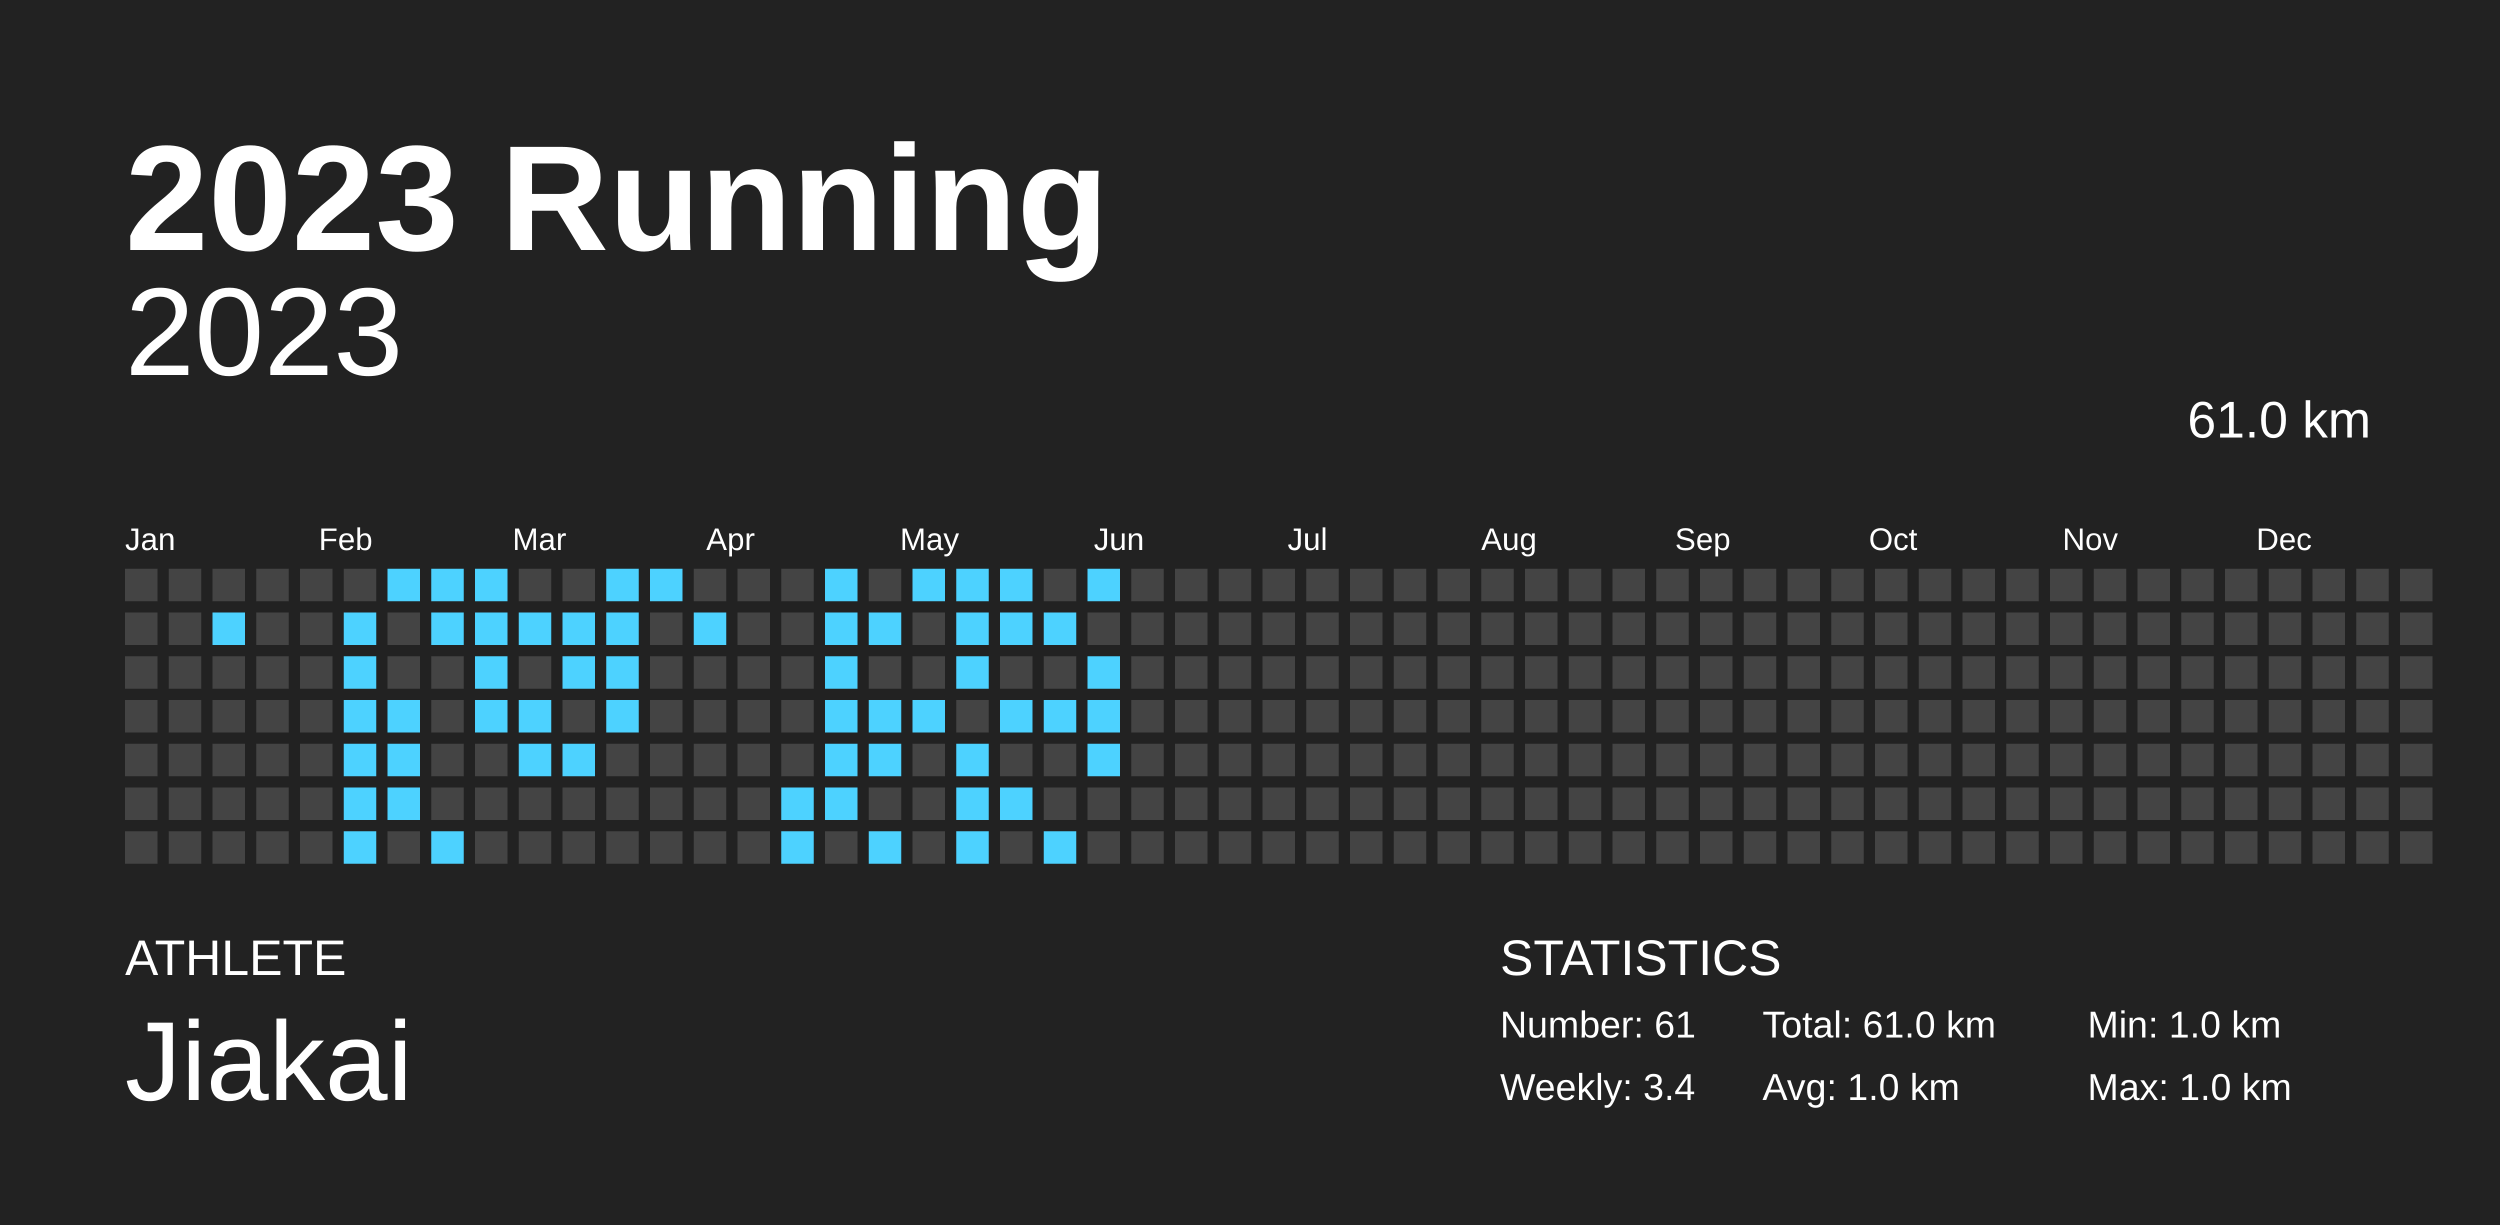
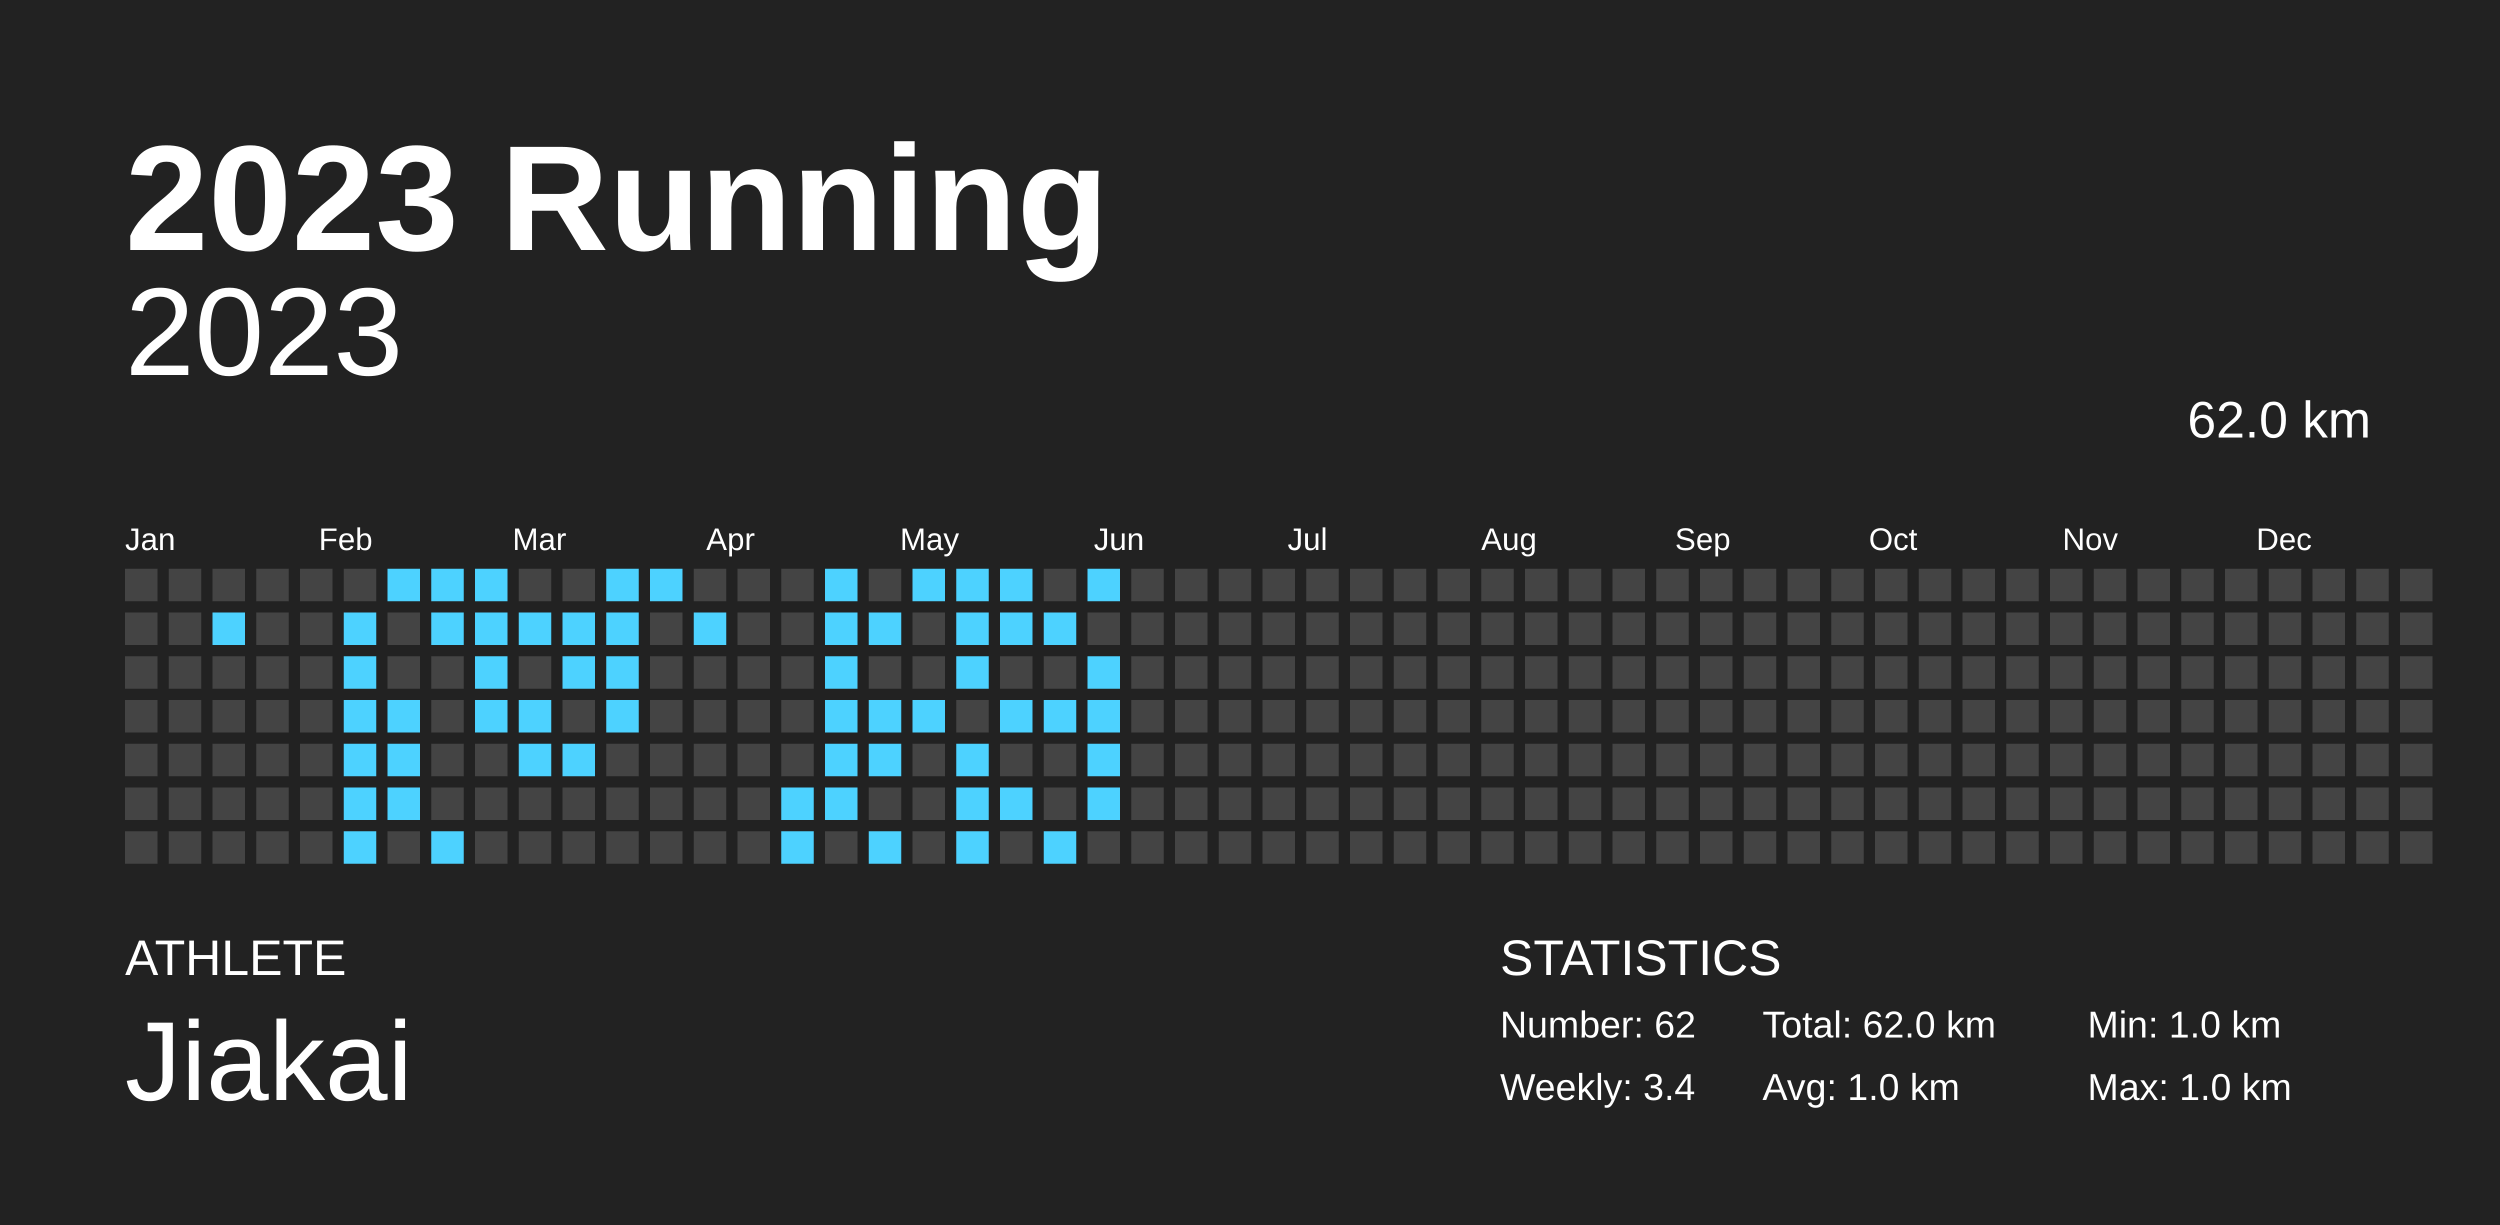
<svg xmlns="http://www.w3.org/2000/svg" baseProfile="full" height="98mm" version="1.1" viewBox="0,0,200,98" width="200mm">
  <defs />
  <rect fill="#222222" height="98" width="200" x="0" y="0" />
  <text fill="#FFFFFF" style="font-size:12px; font-family:Arial; font-weight:bold;" x="10" y="20">2023 Running</text>
  <text fill="#FFFFFF" style="font-size:4px; font-family:Arial" x="10" y="78">ATHLETE</text>
  <text fill="#FFFFFF" style="font-size:9px; font-family:Arial" x="10" y="88">Jiakai</text>
  <text fill="#FFFFFF" style="font-size:4px; font-family:Arial" x="120" y="78">STATISTICS</text>
-   <text fill="#FFFFFF" style="font-size:3px; font-family:Arial" x="120" y="83">Number: 61</text>
+   <text fill="#FFFFFF" style="font-size:3px; font-family:Arial" x="120" y="83">Number: 62</text>
  <text fill="#FFFFFF" style="font-size:3px; font-family:Arial" x="120" y="88">Weekly: 3.4</text>
-   <text fill="#FFFFFF" style="font-size:3px; font-family:Arial" x="141" y="83">Total: 61.0 km</text>
+   <text fill="#FFFFFF" style="font-size:3px; font-family:Arial" x="141" y="83">Total: 62.0 km</text>
  <text fill="#FFFFFF" style="font-size:3px; font-family:Arial" x="141" y="88">Avg: 1.0 km</text>
  <text fill="#FFFFFF" style="font-size:3px; font-family:Arial" x="167" y="83">Min: 1.0 km</text>
  <text fill="#FFFFFF" style="font-size:3px; font-family:Arial" x="167" y="88">Max: 1.0 km</text>
  <text alignment-baseline="hanging" fill="#FFFFFF" style="font-size:10.0px; font-family:Arial;" x="10" y="30">2023</text>
-   <text alignment-baseline="hanging" fill="#FFFFFF" style="font-size:4.125px; font-family:Arial;" x="175" y="35">61.0 km</text>
+   <text alignment-baseline="hanging" fill="#FFFFFF" style="font-size:4.125px; font-family:Arial;" x="175" y="35">62.0 km</text>
  <text fill="#FFFFFF" style="font-size:2.5px; font-family:Arial" x="10.0" y="44">Jan</text>
  <text fill="#FFFFFF" style="font-size:2.5px; font-family:Arial" x="25.5" y="44">Feb</text>
  <text fill="#FFFFFF" style="font-size:2.5px; font-family:Arial" x="41.0" y="44">Mar</text>
  <text fill="#FFFFFF" style="font-size:2.5px; font-family:Arial" x="56.5" y="44">Apr</text>
  <text fill="#FFFFFF" style="font-size:2.5px; font-family:Arial" x="72.0" y="44">May</text>
  <text fill="#FFFFFF" style="font-size:2.5px; font-family:Arial" x="87.5" y="44">Jun</text>
  <text fill="#FFFFFF" style="font-size:2.5px; font-family:Arial" x="103.0" y="44">Jul</text>
  <text fill="#FFFFFF" style="font-size:2.5px; font-family:Arial" x="118.5" y="44">Aug</text>
  <text fill="#FFFFFF" style="font-size:2.5px; font-family:Arial" x="134.0" y="44">Sep</text>
  <text fill="#FFFFFF" style="font-size:2.5px; font-family:Arial" x="149.5" y="44">Oct</text>
  <text fill="#FFFFFF" style="font-size:2.5px; font-family:Arial" x="165.0" y="44">Nov</text>
  <text fill="#FFFFFF" style="font-size:2.5px; font-family:Arial" x="180.5" y="44">Dec</text>
  <rect fill="#444444" height="2.6" width="2.6" x="10.0" y="45.5" />
  <rect fill="#444444" height="2.6" width="2.6" x="10.0" y="49.0" />
  <rect fill="#444444" height="2.6" width="2.6" x="10.0" y="52.5" />
  <rect fill="#444444" height="2.6" width="2.6" x="10.0" y="56.0" />
  <rect fill="#444444" height="2.6" width="2.6" x="10.0" y="59.5" />
  <rect fill="#444444" height="2.6" width="2.6" x="10.0" y="63.0" />
  <rect fill="#444444" height="2.6" width="2.6" x="10.0" y="66.5" />
  <rect fill="#444444" height="2.6" width="2.6" x="13.5" y="45.5" />
  <rect fill="#444444" height="2.6" width="2.6" x="13.5" y="49.0" />
  <rect fill="#444444" height="2.6" width="2.6" x="13.5" y="52.5" />
  <rect fill="#444444" height="2.6" width="2.6" x="13.5" y="56.0" />
  <rect fill="#444444" height="2.6" width="2.6" x="13.5" y="59.5" />
  <rect fill="#444444" height="2.6" width="2.6" x="13.5" y="63.0" />
  <rect fill="#444444" height="2.6" width="2.6" x="13.5" y="66.5" />
  <rect fill="#444444" height="2.6" width="2.6" x="17.0" y="45.5" />
  <rect fill="#4DD2FF" height="2.6" width="2.6" x="17.0" y="49.0" />
  <rect fill="#444444" height="2.6" width="2.6" x="17.0" y="52.5" />
  <rect fill="#444444" height="2.6" width="2.6" x="17.0" y="56.0" />
  <rect fill="#444444" height="2.6" width="2.6" x="17.0" y="59.5" />
  <rect fill="#444444" height="2.6" width="2.6" x="17.0" y="63.0" />
  <rect fill="#444444" height="2.6" width="2.6" x="17.0" y="66.5" />
  <rect fill="#444444" height="2.6" width="2.6" x="20.5" y="45.5" />
  <rect fill="#444444" height="2.6" width="2.6" x="20.5" y="49.0" />
  <rect fill="#444444" height="2.6" width="2.6" x="20.5" y="52.5" />
  <rect fill="#444444" height="2.6" width="2.6" x="20.5" y="56.0" />
  <rect fill="#444444" height="2.6" width="2.6" x="20.5" y="59.5" />
  <rect fill="#444444" height="2.6" width="2.6" x="20.5" y="63.0" />
  <rect fill="#444444" height="2.6" width="2.6" x="20.5" y="66.5" />
  <rect fill="#444444" height="2.6" width="2.6" x="24.0" y="45.5" />
  <rect fill="#444444" height="2.6" width="2.6" x="24.0" y="49.0" />
  <rect fill="#444444" height="2.6" width="2.6" x="24.0" y="52.5" />
  <rect fill="#444444" height="2.6" width="2.6" x="24.0" y="56.0" />
  <rect fill="#444444" height="2.6" width="2.6" x="24.0" y="59.5" />
  <rect fill="#444444" height="2.6" width="2.6" x="24.0" y="63.0" />
  <rect fill="#444444" height="2.6" width="2.6" x="24.0" y="66.5" />
  <rect fill="#444444" height="2.6" width="2.6" x="27.5" y="45.5" />
  <rect fill="#4DD2FF" height="2.6" width="2.6" x="27.5" y="49.0" />
  <rect fill="#4DD2FF" height="2.6" width="2.6" x="27.5" y="52.5" />
  <rect fill="#4DD2FF" height="2.6" width="2.6" x="27.5" y="56.0" />
  <rect fill="#4DD2FF" height="2.6" width="2.6" x="27.5" y="59.5" />
  <rect fill="#4DD2FF" height="2.6" width="2.6" x="27.5" y="63.0" />
  <rect fill="#4DD2FF" height="2.6" width="2.6" x="27.5" y="66.5" />
  <rect fill="#4DD2FF" height="2.6" width="2.6" x="31.0" y="45.5" />
  <rect fill="#444444" height="2.6" width="2.6" x="31.0" y="49.0" />
  <rect fill="#444444" height="2.6" width="2.6" x="31.0" y="52.5" />
  <rect fill="#4DD2FF" height="2.6" width="2.6" x="31.0" y="56.0" />
  <rect fill="#4DD2FF" height="2.6" width="2.6" x="31.0" y="59.5" />
  <rect fill="#4DD2FF" height="2.6" width="2.6" x="31.0" y="63.0" />
  <rect fill="#444444" height="2.6" width="2.6" x="31.0" y="66.5" />
  <rect fill="#4DD2FF" height="2.6" width="2.6" x="34.5" y="45.5" />
  <rect fill="#4DD2FF" height="2.6" width="2.6" x="34.5" y="49.0" />
  <rect fill="#444444" height="2.6" width="2.6" x="34.5" y="52.5" />
  <rect fill="#444444" height="2.6" width="2.6" x="34.5" y="56.0" />
  <rect fill="#444444" height="2.6" width="2.6" x="34.5" y="59.5" />
  <rect fill="#444444" height="2.6" width="2.6" x="34.5" y="63.0" />
  <rect fill="#4DD2FF" height="2.6" width="2.6" x="34.5" y="66.5" />
  <rect fill="#4DD2FF" height="2.6" width="2.6" x="38.0" y="45.5" />
  <rect fill="#4DD2FF" height="2.6" width="2.6" x="38.0" y="49.0" />
  <rect fill="#4DD2FF" height="2.6" width="2.6" x="38.0" y="52.5" />
  <rect fill="#4DD2FF" height="2.6" width="2.6" x="38.0" y="56.0" />
  <rect fill="#444444" height="2.6" width="2.6" x="38.0" y="59.5" />
  <rect fill="#444444" height="2.6" width="2.6" x="38.0" y="63.0" />
  <rect fill="#444444" height="2.6" width="2.6" x="38.0" y="66.5" />
  <rect fill="#444444" height="2.6" width="2.6" x="41.5" y="45.5" />
  <rect fill="#4DD2FF" height="2.6" width="2.6" x="41.5" y="49.0" />
  <rect fill="#444444" height="2.6" width="2.6" x="41.5" y="52.5" />
  <rect fill="#4DD2FF" height="2.6" width="2.6" x="41.5" y="56.0" />
  <rect fill="#4DD2FF" height="2.6" width="2.6" x="41.5" y="59.5" />
  <rect fill="#444444" height="2.6" width="2.6" x="41.5" y="63.0" />
  <rect fill="#444444" height="2.6" width="2.6" x="41.5" y="66.5" />
  <rect fill="#444444" height="2.6" width="2.6" x="45.0" y="45.5" />
  <rect fill="#4DD2FF" height="2.6" width="2.6" x="45.0" y="49.0" />
  <rect fill="#4DD2FF" height="2.6" width="2.6" x="45.0" y="52.5" />
  <rect fill="#444444" height="2.6" width="2.6" x="45.0" y="56.0" />
  <rect fill="#4DD2FF" height="2.6" width="2.6" x="45.0" y="59.5" />
  <rect fill="#444444" height="2.6" width="2.6" x="45.0" y="63.0" />
  <rect fill="#444444" height="2.6" width="2.6" x="45.0" y="66.5" />
  <rect fill="#4DD2FF" height="2.6" width="2.6" x="48.5" y="45.5" />
  <rect fill="#4DD2FF" height="2.6" width="2.6" x="48.5" y="49.0" />
  <rect fill="#4DD2FF" height="2.6" width="2.6" x="48.5" y="52.5" />
  <rect fill="#4DD2FF" height="2.6" width="2.6" x="48.5" y="56.0" />
  <rect fill="#444444" height="2.6" width="2.6" x="48.5" y="59.5" />
  <rect fill="#444444" height="2.6" width="2.6" x="48.5" y="63.0" />
  <rect fill="#444444" height="2.6" width="2.6" x="48.5" y="66.5" />
  <rect fill="#4DD2FF" height="2.6" width="2.6" x="52.0" y="45.5" />
  <rect fill="#444444" height="2.6" width="2.6" x="52.0" y="49.0" />
  <rect fill="#444444" height="2.6" width="2.6" x="52.0" y="52.5" />
  <rect fill="#444444" height="2.6" width="2.6" x="52.0" y="56.0" />
  <rect fill="#444444" height="2.6" width="2.6" x="52.0" y="59.5" />
  <rect fill="#444444" height="2.6" width="2.6" x="52.0" y="63.0" />
  <rect fill="#444444" height="2.6" width="2.6" x="52.0" y="66.5" />
  <rect fill="#444444" height="2.6" width="2.6" x="55.5" y="45.5" />
  <rect fill="#4DD2FF" height="2.6" width="2.6" x="55.5" y="49.0" />
  <rect fill="#444444" height="2.6" width="2.6" x="55.5" y="52.5" />
  <rect fill="#444444" height="2.6" width="2.6" x="55.5" y="56.0" />
  <rect fill="#444444" height="2.6" width="2.6" x="55.5" y="59.5" />
  <rect fill="#444444" height="2.6" width="2.6" x="55.5" y="63.0" />
  <rect fill="#444444" height="2.6" width="2.6" x="55.5" y="66.5" />
  <rect fill="#444444" height="2.6" width="2.6" x="59.0" y="45.5" />
  <rect fill="#444444" height="2.6" width="2.6" x="59.0" y="49.0" />
  <rect fill="#444444" height="2.6" width="2.6" x="59.0" y="52.5" />
  <rect fill="#444444" height="2.6" width="2.6" x="59.0" y="56.0" />
  <rect fill="#444444" height="2.6" width="2.6" x="59.0" y="59.5" />
  <rect fill="#444444" height="2.6" width="2.6" x="59.0" y="63.0" />
  <rect fill="#444444" height="2.6" width="2.6" x="59.0" y="66.5" />
  <rect fill="#444444" height="2.6" width="2.6" x="62.5" y="45.5" />
  <rect fill="#444444" height="2.6" width="2.6" x="62.5" y="49.0" />
  <rect fill="#444444" height="2.6" width="2.6" x="62.5" y="52.5" />
  <rect fill="#444444" height="2.6" width="2.6" x="62.5" y="56.0" />
  <rect fill="#444444" height="2.6" width="2.6" x="62.5" y="59.5" />
  <rect fill="#4DD2FF" height="2.6" width="2.6" x="62.5" y="63.0" />
  <rect fill="#4DD2FF" height="2.6" width="2.6" x="62.5" y="66.5" />
  <rect fill="#4DD2FF" height="2.6" width="2.6" x="66.0" y="45.5" />
  <rect fill="#4DD2FF" height="2.6" width="2.6" x="66.0" y="49.0" />
  <rect fill="#4DD2FF" height="2.6" width="2.6" x="66.0" y="52.5" />
  <rect fill="#4DD2FF" height="2.6" width="2.6" x="66.0" y="56.0" />
  <rect fill="#4DD2FF" height="2.6" width="2.6" x="66.0" y="59.5" />
  <rect fill="#4DD2FF" height="2.6" width="2.6" x="66.0" y="63.0" />
  <rect fill="#444444" height="2.6" width="2.6" x="66.0" y="66.5" />
  <rect fill="#444444" height="2.6" width="2.6" x="69.5" y="45.5" />
  <rect fill="#4DD2FF" height="2.6" width="2.6" x="69.5" y="49.0" />
  <rect fill="#444444" height="2.6" width="2.6" x="69.5" y="52.5" />
  <rect fill="#4DD2FF" height="2.6" width="2.6" x="69.5" y="56.0" />
  <rect fill="#4DD2FF" height="2.6" width="2.6" x="69.5" y="59.5" />
  <rect fill="#444444" height="2.6" width="2.6" x="69.5" y="63.0" />
  <rect fill="#4DD2FF" height="2.6" width="2.6" x="69.5" y="66.5" />
  <rect fill="#4DD2FF" height="2.6" width="2.6" x="73.0" y="45.5" />
  <rect fill="#444444" height="2.6" width="2.6" x="73.0" y="49.0" />
  <rect fill="#444444" height="2.6" width="2.6" x="73.0" y="52.5" />
  <rect fill="#4DD2FF" height="2.6" width="2.6" x="73.0" y="56.0" />
  <rect fill="#444444" height="2.6" width="2.6" x="73.0" y="59.5" />
  <rect fill="#444444" height="2.6" width="2.6" x="73.0" y="63.0" />
  <rect fill="#444444" height="2.6" width="2.6" x="73.0" y="66.5" />
  <rect fill="#4DD2FF" height="2.6" width="2.6" x="76.5" y="45.5" />
  <rect fill="#4DD2FF" height="2.6" width="2.6" x="76.5" y="49.0" />
  <rect fill="#4DD2FF" height="2.6" width="2.6" x="76.5" y="52.5" />
  <rect fill="#444444" height="2.6" width="2.6" x="76.5" y="56.0" />
  <rect fill="#4DD2FF" height="2.6" width="2.6" x="76.5" y="59.5" />
  <rect fill="#4DD2FF" height="2.6" width="2.6" x="76.5" y="63.0" />
  <rect fill="#4DD2FF" height="2.6" width="2.6" x="76.5" y="66.5" />
  <rect fill="#4DD2FF" height="2.6" width="2.6" x="80.0" y="45.5" />
  <rect fill="#4DD2FF" height="2.6" width="2.6" x="80.0" y="49.0" />
  <rect fill="#444444" height="2.6" width="2.6" x="80.0" y="52.5" />
  <rect fill="#4DD2FF" height="2.6" width="2.6" x="80.0" y="56.0" />
  <rect fill="#444444" height="2.6" width="2.6" x="80.0" y="59.5" />
  <rect fill="#4DD2FF" height="2.6" width="2.6" x="80.0" y="63.0" />
  <rect fill="#444444" height="2.6" width="2.6" x="80.0" y="66.5" />
  <rect fill="#444444" height="2.6" width="2.6" x="83.5" y="45.5" />
  <rect fill="#4DD2FF" height="2.6" width="2.6" x="83.5" y="49.0" />
  <rect fill="#444444" height="2.6" width="2.6" x="83.5" y="52.5" />
  <rect fill="#4DD2FF" height="2.6" width="2.6" x="83.5" y="56.0" />
  <rect fill="#444444" height="2.6" width="2.6" x="83.5" y="59.5" />
  <rect fill="#444444" height="2.6" width="2.6" x="83.5" y="63.0" />
  <rect fill="#4DD2FF" height="2.6" width="2.6" x="83.5" y="66.5" />
  <rect fill="#4DD2FF" height="2.6" width="2.6" x="87.0" y="45.5" />
  <rect fill="#444444" height="2.6" width="2.6" x="87.0" y="49.0" />
  <rect fill="#4DD2FF" height="2.6" width="2.6" x="87.0" y="52.5" />
  <rect fill="#4DD2FF" height="2.6" width="2.6" x="87.0" y="56.0" />
  <rect fill="#4DD2FF" height="2.6" width="2.6" x="87.0" y="59.5" />
-   <rect fill="#444444" height="2.6" width="2.6" x="87.0" y="63.0" />
+   <rect fill="#4DD2FF" height="2.6" width="2.6" x="87.0" y="63.0" />
  <rect fill="#444444" height="2.6" width="2.6" x="87.0" y="66.5" />
  <rect fill="#444444" height="2.6" width="2.6" x="90.5" y="45.5" />
  <rect fill="#444444" height="2.6" width="2.6" x="90.5" y="49.0" />
  <rect fill="#444444" height="2.6" width="2.6" x="90.5" y="52.5" />
  <rect fill="#444444" height="2.6" width="2.6" x="90.5" y="56.0" />
  <rect fill="#444444" height="2.6" width="2.6" x="90.5" y="59.5" />
  <rect fill="#444444" height="2.6" width="2.6" x="90.5" y="63.0" />
  <rect fill="#444444" height="2.6" width="2.6" x="90.5" y="66.5" />
  <rect fill="#444444" height="2.6" width="2.6" x="94.0" y="45.5" />
  <rect fill="#444444" height="2.6" width="2.6" x="94.0" y="49.0" />
  <rect fill="#444444" height="2.6" width="2.6" x="94.0" y="52.5" />
  <rect fill="#444444" height="2.6" width="2.6" x="94.0" y="56.0" />
  <rect fill="#444444" height="2.6" width="2.6" x="94.0" y="59.5" />
  <rect fill="#444444" height="2.6" width="2.6" x="94.0" y="63.0" />
  <rect fill="#444444" height="2.6" width="2.6" x="94.0" y="66.5" />
  <rect fill="#444444" height="2.6" width="2.6" x="97.5" y="45.5" />
  <rect fill="#444444" height="2.6" width="2.6" x="97.5" y="49.0" />
  <rect fill="#444444" height="2.6" width="2.6" x="97.5" y="52.5" />
  <rect fill="#444444" height="2.6" width="2.6" x="97.5" y="56.0" />
  <rect fill="#444444" height="2.6" width="2.6" x="97.5" y="59.5" />
  <rect fill="#444444" height="2.6" width="2.6" x="97.5" y="63.0" />
  <rect fill="#444444" height="2.6" width="2.6" x="97.5" y="66.5" />
  <rect fill="#444444" height="2.6" width="2.6" x="101.0" y="45.5" />
  <rect fill="#444444" height="2.6" width="2.6" x="101.0" y="49.0" />
  <rect fill="#444444" height="2.6" width="2.6" x="101.0" y="52.5" />
  <rect fill="#444444" height="2.6" width="2.6" x="101.0" y="56.0" />
  <rect fill="#444444" height="2.6" width="2.6" x="101.0" y="59.5" />
  <rect fill="#444444" height="2.6" width="2.6" x="101.0" y="63.0" />
  <rect fill="#444444" height="2.6" width="2.6" x="101.0" y="66.5" />
  <rect fill="#444444" height="2.6" width="2.6" x="104.5" y="45.5" />
  <rect fill="#444444" height="2.6" width="2.6" x="104.5" y="49.0" />
  <rect fill="#444444" height="2.6" width="2.6" x="104.5" y="52.5" />
  <rect fill="#444444" height="2.6" width="2.6" x="104.5" y="56.0" />
  <rect fill="#444444" height="2.6" width="2.6" x="104.5" y="59.5" />
  <rect fill="#444444" height="2.6" width="2.6" x="104.5" y="63.0" />
  <rect fill="#444444" height="2.6" width="2.6" x="104.5" y="66.5" />
  <rect fill="#444444" height="2.6" width="2.6" x="108.0" y="45.5" />
  <rect fill="#444444" height="2.6" width="2.6" x="108.0" y="49.0" />
  <rect fill="#444444" height="2.6" width="2.6" x="108.0" y="52.5" />
  <rect fill="#444444" height="2.6" width="2.6" x="108.0" y="56.0" />
  <rect fill="#444444" height="2.6" width="2.6" x="108.0" y="59.5" />
  <rect fill="#444444" height="2.6" width="2.6" x="108.0" y="63.0" />
  <rect fill="#444444" height="2.6" width="2.6" x="108.0" y="66.5" />
  <rect fill="#444444" height="2.6" width="2.6" x="111.5" y="45.5" />
  <rect fill="#444444" height="2.6" width="2.6" x="111.5" y="49.0" />
  <rect fill="#444444" height="2.6" width="2.6" x="111.5" y="52.5" />
  <rect fill="#444444" height="2.6" width="2.6" x="111.5" y="56.0" />
  <rect fill="#444444" height="2.6" width="2.6" x="111.5" y="59.5" />
  <rect fill="#444444" height="2.6" width="2.6" x="111.5" y="63.0" />
  <rect fill="#444444" height="2.6" width="2.6" x="111.5" y="66.5" />
  <rect fill="#444444" height="2.6" width="2.6" x="115.0" y="45.5" />
  <rect fill="#444444" height="2.6" width="2.6" x="115.0" y="49.0" />
  <rect fill="#444444" height="2.6" width="2.6" x="115.0" y="52.5" />
  <rect fill="#444444" height="2.6" width="2.6" x="115.0" y="56.0" />
  <rect fill="#444444" height="2.6" width="2.6" x="115.0" y="59.5" />
  <rect fill="#444444" height="2.6" width="2.6" x="115.0" y="63.0" />
  <rect fill="#444444" height="2.6" width="2.6" x="115.0" y="66.5" />
  <rect fill="#444444" height="2.6" width="2.6" x="118.5" y="45.5" />
  <rect fill="#444444" height="2.6" width="2.6" x="118.5" y="49.0" />
  <rect fill="#444444" height="2.6" width="2.6" x="118.5" y="52.5" />
  <rect fill="#444444" height="2.6" width="2.6" x="118.5" y="56.0" />
  <rect fill="#444444" height="2.6" width="2.6" x="118.5" y="59.5" />
  <rect fill="#444444" height="2.6" width="2.6" x="118.5" y="63.0" />
  <rect fill="#444444" height="2.6" width="2.6" x="118.5" y="66.5" />
  <rect fill="#444444" height="2.6" width="2.6" x="122.0" y="45.5" />
  <rect fill="#444444" height="2.6" width="2.6" x="122.0" y="49.0" />
  <rect fill="#444444" height="2.6" width="2.6" x="122.0" y="52.5" />
  <rect fill="#444444" height="2.6" width="2.6" x="122.0" y="56.0" />
  <rect fill="#444444" height="2.6" width="2.6" x="122.0" y="59.5" />
  <rect fill="#444444" height="2.6" width="2.6" x="122.0" y="63.0" />
  <rect fill="#444444" height="2.6" width="2.6" x="122.0" y="66.5" />
  <rect fill="#444444" height="2.6" width="2.6" x="125.5" y="45.5" />
  <rect fill="#444444" height="2.6" width="2.6" x="125.5" y="49.0" />
  <rect fill="#444444" height="2.6" width="2.6" x="125.5" y="52.5" />
  <rect fill="#444444" height="2.6" width="2.6" x="125.5" y="56.0" />
  <rect fill="#444444" height="2.6" width="2.6" x="125.5" y="59.5" />
  <rect fill="#444444" height="2.6" width="2.6" x="125.5" y="63.0" />
  <rect fill="#444444" height="2.6" width="2.6" x="125.5" y="66.5" />
  <rect fill="#444444" height="2.6" width="2.6" x="129.0" y="45.5" />
  <rect fill="#444444" height="2.6" width="2.6" x="129.0" y="49.0" />
  <rect fill="#444444" height="2.6" width="2.6" x="129.0" y="52.5" />
  <rect fill="#444444" height="2.6" width="2.6" x="129.0" y="56.0" />
  <rect fill="#444444" height="2.6" width="2.6" x="129.0" y="59.5" />
  <rect fill="#444444" height="2.6" width="2.6" x="129.0" y="63.0" />
  <rect fill="#444444" height="2.6" width="2.6" x="129.0" y="66.5" />
  <rect fill="#444444" height="2.6" width="2.6" x="132.5" y="45.5" />
  <rect fill="#444444" height="2.6" width="2.6" x="132.5" y="49.0" />
  <rect fill="#444444" height="2.6" width="2.6" x="132.5" y="52.5" />
  <rect fill="#444444" height="2.6" width="2.6" x="132.5" y="56.0" />
  <rect fill="#444444" height="2.6" width="2.6" x="132.5" y="59.5" />
  <rect fill="#444444" height="2.6" width="2.6" x="132.5" y="63.0" />
  <rect fill="#444444" height="2.6" width="2.6" x="132.5" y="66.5" />
  <rect fill="#444444" height="2.6" width="2.6" x="136.0" y="45.5" />
  <rect fill="#444444" height="2.6" width="2.6" x="136.0" y="49.0" />
  <rect fill="#444444" height="2.6" width="2.6" x="136.0" y="52.5" />
  <rect fill="#444444" height="2.6" width="2.6" x="136.0" y="56.0" />
  <rect fill="#444444" height="2.6" width="2.6" x="136.0" y="59.5" />
  <rect fill="#444444" height="2.6" width="2.6" x="136.0" y="63.0" />
  <rect fill="#444444" height="2.6" width="2.6" x="136.0" y="66.5" />
  <rect fill="#444444" height="2.6" width="2.6" x="139.5" y="45.5" />
  <rect fill="#444444" height="2.6" width="2.6" x="139.5" y="49.0" />
  <rect fill="#444444" height="2.6" width="2.6" x="139.5" y="52.5" />
  <rect fill="#444444" height="2.6" width="2.6" x="139.5" y="56.0" />
  <rect fill="#444444" height="2.6" width="2.6" x="139.5" y="59.5" />
  <rect fill="#444444" height="2.6" width="2.6" x="139.5" y="63.0" />
  <rect fill="#444444" height="2.6" width="2.6" x="139.5" y="66.5" />
  <rect fill="#444444" height="2.6" width="2.6" x="143.0" y="45.5" />
  <rect fill="#444444" height="2.6" width="2.6" x="143.0" y="49.0" />
  <rect fill="#444444" height="2.6" width="2.6" x="143.0" y="52.5" />
  <rect fill="#444444" height="2.6" width="2.6" x="143.0" y="56.0" />
  <rect fill="#444444" height="2.6" width="2.6" x="143.0" y="59.5" />
  <rect fill="#444444" height="2.6" width="2.6" x="143.0" y="63.0" />
  <rect fill="#444444" height="2.6" width="2.6" x="143.0" y="66.5" />
  <rect fill="#444444" height="2.6" width="2.6" x="146.5" y="45.5" />
  <rect fill="#444444" height="2.6" width="2.6" x="146.5" y="49.0" />
  <rect fill="#444444" height="2.6" width="2.6" x="146.5" y="52.5" />
  <rect fill="#444444" height="2.6" width="2.6" x="146.5" y="56.0" />
  <rect fill="#444444" height="2.6" width="2.6" x="146.5" y="59.5" />
  <rect fill="#444444" height="2.6" width="2.6" x="146.5" y="63.0" />
  <rect fill="#444444" height="2.6" width="2.6" x="146.5" y="66.5" />
  <rect fill="#444444" height="2.6" width="2.6" x="150.0" y="45.5" />
  <rect fill="#444444" height="2.6" width="2.6" x="150.0" y="49.0" />
  <rect fill="#444444" height="2.6" width="2.6" x="150.0" y="52.5" />
  <rect fill="#444444" height="2.6" width="2.6" x="150.0" y="56.0" />
  <rect fill="#444444" height="2.6" width="2.6" x="150.0" y="59.5" />
  <rect fill="#444444" height="2.6" width="2.6" x="150.0" y="63.0" />
  <rect fill="#444444" height="2.6" width="2.6" x="150.0" y="66.5" />
  <rect fill="#444444" height="2.6" width="2.6" x="153.5" y="45.5" />
  <rect fill="#444444" height="2.6" width="2.6" x="153.5" y="49.0" />
  <rect fill="#444444" height="2.6" width="2.6" x="153.5" y="52.5" />
  <rect fill="#444444" height="2.6" width="2.6" x="153.5" y="56.0" />
  <rect fill="#444444" height="2.6" width="2.6" x="153.5" y="59.5" />
  <rect fill="#444444" height="2.6" width="2.6" x="153.5" y="63.0" />
  <rect fill="#444444" height="2.6" width="2.6" x="153.5" y="66.5" />
  <rect fill="#444444" height="2.6" width="2.6" x="157.0" y="45.5" />
  <rect fill="#444444" height="2.6" width="2.6" x="157.0" y="49.0" />
  <rect fill="#444444" height="2.6" width="2.6" x="157.0" y="52.5" />
  <rect fill="#444444" height="2.6" width="2.6" x="157.0" y="56.0" />
  <rect fill="#444444" height="2.6" width="2.6" x="157.0" y="59.5" />
  <rect fill="#444444" height="2.6" width="2.6" x="157.0" y="63.0" />
  <rect fill="#444444" height="2.6" width="2.6" x="157.0" y="66.5" />
  <rect fill="#444444" height="2.6" width="2.6" x="160.5" y="45.5" />
  <rect fill="#444444" height="2.6" width="2.6" x="160.5" y="49.0" />
  <rect fill="#444444" height="2.6" width="2.6" x="160.5" y="52.5" />
  <rect fill="#444444" height="2.6" width="2.6" x="160.5" y="56.0" />
  <rect fill="#444444" height="2.6" width="2.6" x="160.5" y="59.5" />
  <rect fill="#444444" height="2.6" width="2.6" x="160.5" y="63.0" />
  <rect fill="#444444" height="2.6" width="2.6" x="160.5" y="66.5" />
  <rect fill="#444444" height="2.6" width="2.6" x="164.0" y="45.5" />
  <rect fill="#444444" height="2.6" width="2.6" x="164.0" y="49.0" />
  <rect fill="#444444" height="2.6" width="2.6" x="164.0" y="52.5" />
  <rect fill="#444444" height="2.6" width="2.6" x="164.0" y="56.0" />
  <rect fill="#444444" height="2.6" width="2.6" x="164.0" y="59.5" />
  <rect fill="#444444" height="2.6" width="2.6" x="164.0" y="63.0" />
  <rect fill="#444444" height="2.6" width="2.6" x="164.0" y="66.5" />
  <rect fill="#444444" height="2.6" width="2.6" x="167.5" y="45.5" />
  <rect fill="#444444" height="2.6" width="2.6" x="167.5" y="49.0" />
  <rect fill="#444444" height="2.6" width="2.6" x="167.5" y="52.5" />
  <rect fill="#444444" height="2.6" width="2.6" x="167.5" y="56.0" />
  <rect fill="#444444" height="2.6" width="2.6" x="167.5" y="59.5" />
  <rect fill="#444444" height="2.6" width="2.6" x="167.5" y="63.0" />
  <rect fill="#444444" height="2.6" width="2.6" x="167.5" y="66.5" />
  <rect fill="#444444" height="2.6" width="2.6" x="171.0" y="45.5" />
  <rect fill="#444444" height="2.6" width="2.6" x="171.0" y="49.0" />
  <rect fill="#444444" height="2.6" width="2.6" x="171.0" y="52.5" />
  <rect fill="#444444" height="2.6" width="2.6" x="171.0" y="56.0" />
  <rect fill="#444444" height="2.6" width="2.6" x="171.0" y="59.5" />
  <rect fill="#444444" height="2.6" width="2.6" x="171.0" y="63.0" />
  <rect fill="#444444" height="2.6" width="2.6" x="171.0" y="66.5" />
  <rect fill="#444444" height="2.6" width="2.6" x="174.5" y="45.5" />
  <rect fill="#444444" height="2.6" width="2.6" x="174.5" y="49.0" />
  <rect fill="#444444" height="2.6" width="2.6" x="174.5" y="52.5" />
  <rect fill="#444444" height="2.6" width="2.6" x="174.5" y="56.0" />
  <rect fill="#444444" height="2.6" width="2.6" x="174.5" y="59.5" />
  <rect fill="#444444" height="2.6" width="2.6" x="174.5" y="63.0" />
  <rect fill="#444444" height="2.6" width="2.6" x="174.5" y="66.5" />
  <rect fill="#444444" height="2.6" width="2.6" x="178.0" y="45.5" />
  <rect fill="#444444" height="2.6" width="2.6" x="178.0" y="49.0" />
  <rect fill="#444444" height="2.6" width="2.6" x="178.0" y="52.5" />
  <rect fill="#444444" height="2.6" width="2.6" x="178.0" y="56.0" />
  <rect fill="#444444" height="2.6" width="2.6" x="178.0" y="59.5" />
  <rect fill="#444444" height="2.6" width="2.6" x="178.0" y="63.0" />
  <rect fill="#444444" height="2.6" width="2.6" x="178.0" y="66.5" />
  <rect fill="#444444" height="2.6" width="2.6" x="181.5" y="45.5" />
  <rect fill="#444444" height="2.6" width="2.6" x="181.5" y="49.0" />
  <rect fill="#444444" height="2.6" width="2.6" x="181.5" y="52.5" />
  <rect fill="#444444" height="2.6" width="2.6" x="181.5" y="56.0" />
  <rect fill="#444444" height="2.6" width="2.6" x="181.5" y="59.5" />
  <rect fill="#444444" height="2.6" width="2.6" x="181.5" y="63.0" />
  <rect fill="#444444" height="2.6" width="2.6" x="181.5" y="66.5" />
  <rect fill="#444444" height="2.6" width="2.6" x="185.0" y="45.5" />
  <rect fill="#444444" height="2.6" width="2.6" x="185.0" y="49.0" />
  <rect fill="#444444" height="2.6" width="2.6" x="185.0" y="52.5" />
  <rect fill="#444444" height="2.6" width="2.6" x="185.0" y="56.0" />
  <rect fill="#444444" height="2.6" width="2.6" x="185.0" y="59.5" />
  <rect fill="#444444" height="2.6" width="2.6" x="185.0" y="63.0" />
  <rect fill="#444444" height="2.6" width="2.6" x="185.0" y="66.5" />
  <rect fill="#444444" height="2.6" width="2.6" x="188.5" y="45.5" />
  <rect fill="#444444" height="2.6" width="2.6" x="188.5" y="49.0" />
  <rect fill="#444444" height="2.6" width="2.6" x="188.5" y="52.5" />
  <rect fill="#444444" height="2.6" width="2.6" x="188.5" y="56.0" />
  <rect fill="#444444" height="2.6" width="2.6" x="188.5" y="59.5" />
  <rect fill="#444444" height="2.6" width="2.6" x="188.5" y="63.0" />
  <rect fill="#444444" height="2.6" width="2.6" x="188.5" y="66.5" />
  <rect fill="#444444" height="2.6" width="2.6" x="192.0" y="45.5" />
  <rect fill="#444444" height="2.6" width="2.6" x="192.0" y="49.0" />
  <rect fill="#444444" height="2.6" width="2.6" x="192.0" y="52.5" />
  <rect fill="#444444" height="2.6" width="2.6" x="192.0" y="56.0" />
  <rect fill="#444444" height="2.6" width="2.6" x="192.0" y="59.5" />
  <rect fill="#444444" height="2.6" width="2.6" x="192.0" y="63.0" />
  <rect fill="#444444" height="2.6" width="2.6" x="192.0" y="66.5" />
</svg>
